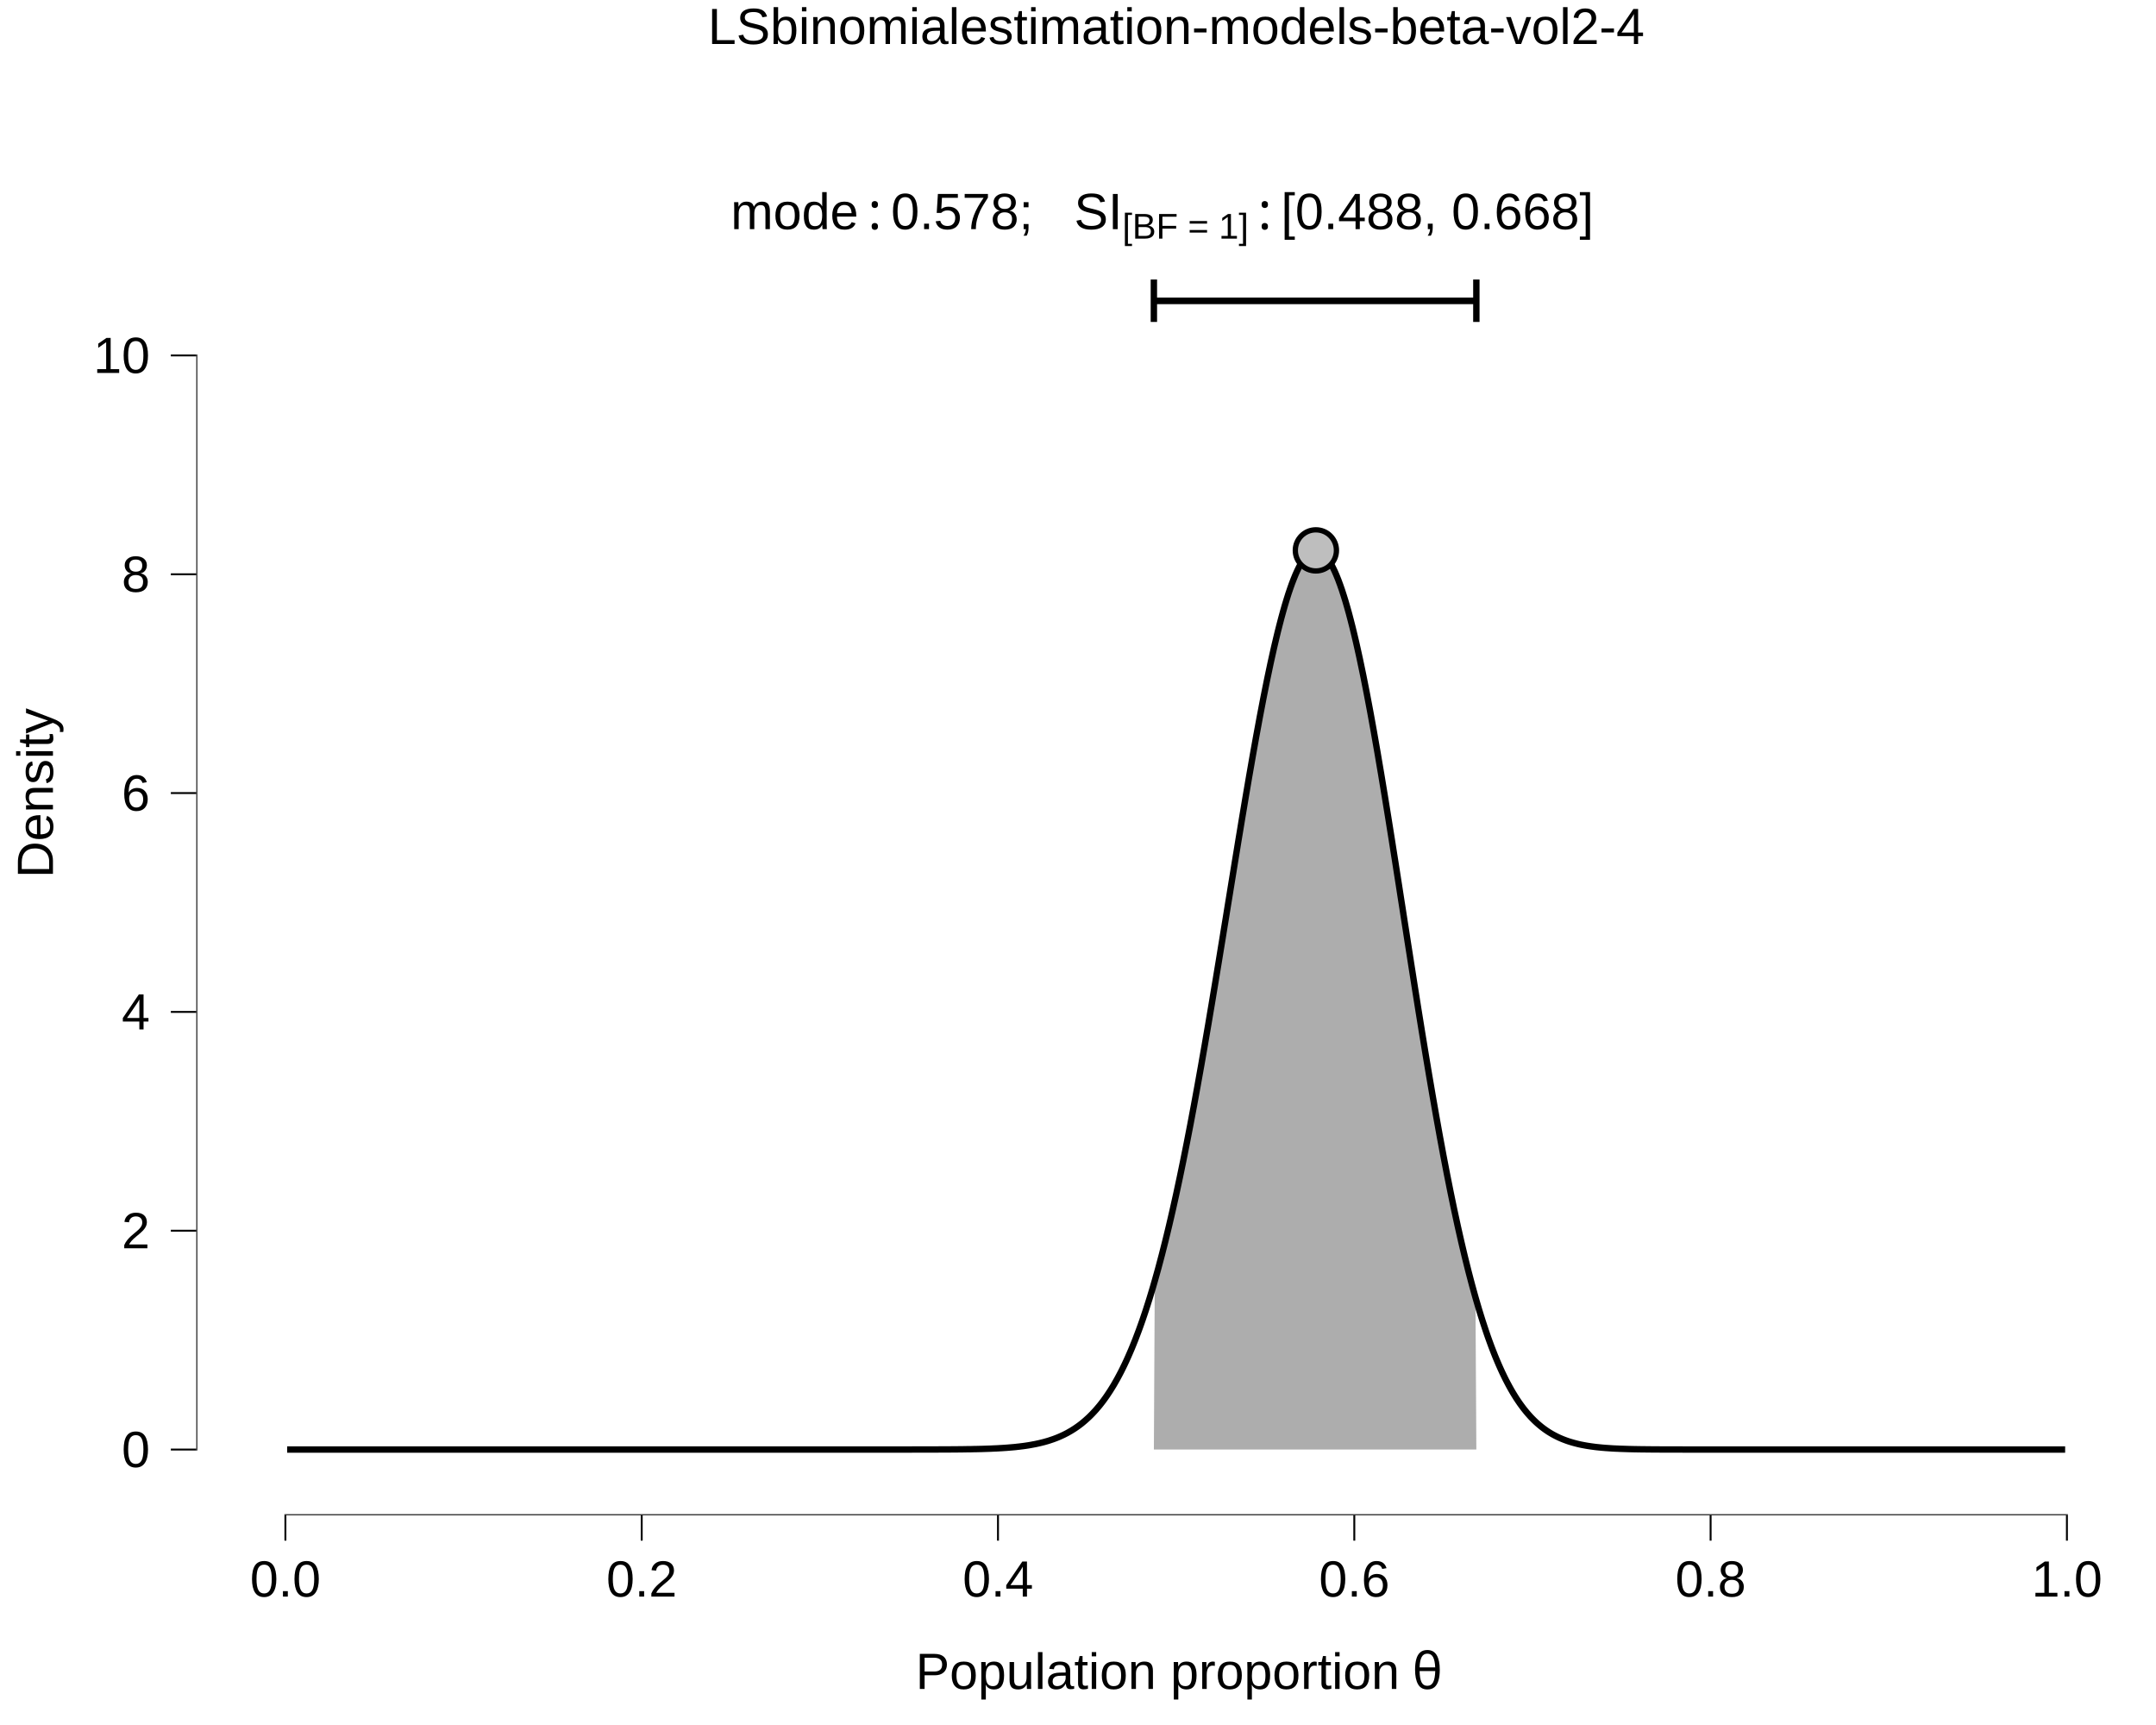
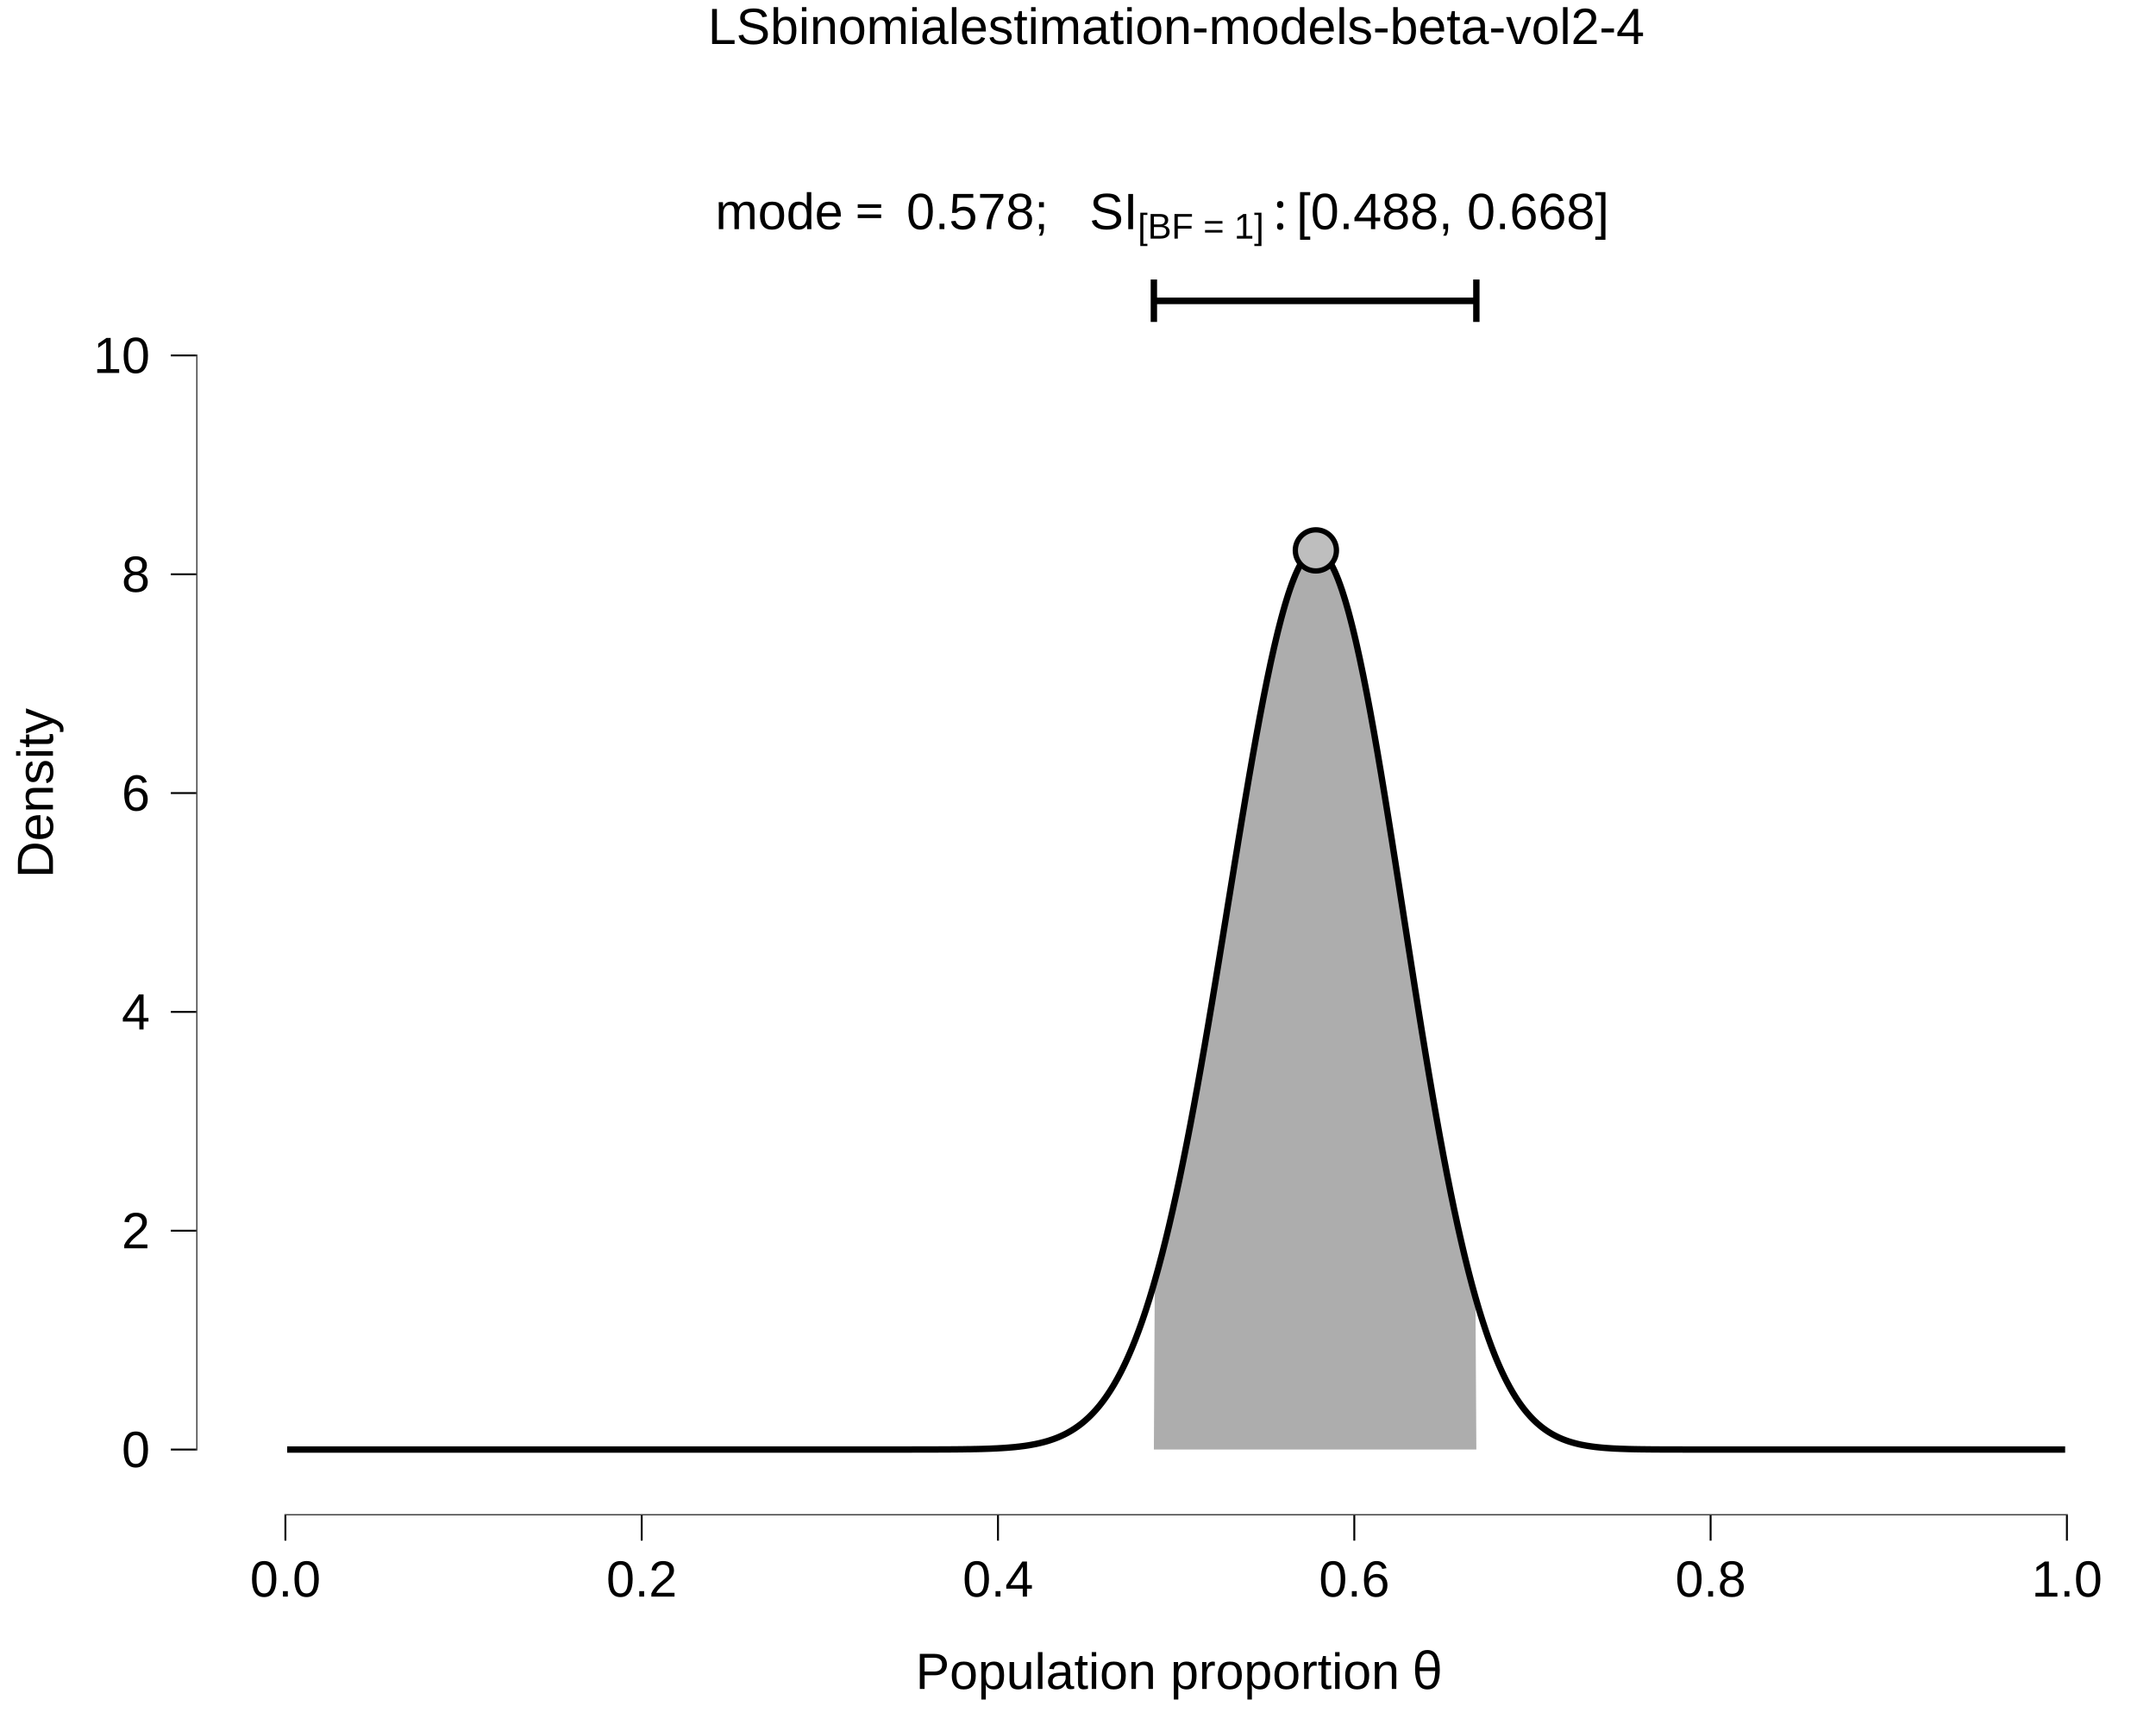
<svg xmlns="http://www.w3.org/2000/svg" viewBox="0 0 720.00 576.00">
  <defs>
    <style type="text/css">
    line, polyline, polygon, path, rect, circle {
      fill: none;
      stroke: #000000;
      stroke-linecap: round;
      stroke-linejoin: round;
      stroke-miterlimit: 10.00;
    }
  </style>
  </defs>
  <rect width="100%" height="100%" style="stroke: none; fill: #FFFFFF;" />
  <rect x="0.00" y="0.00" width="720.00" height="576.00" style="stroke-width: 10.67; stroke: none;" />
  <defs>
    <clipPath id="cpNjUuNTZ8NzIwLjAwfDUwNS45NHwyMy43MA==">
      <rect x="65.56" y="23.70" width="654.44" height="482.24" />
    </clipPath>
  </defs>
  <rect x="65.56" y="23.70" width="654.44" height="482.24" style="stroke-width: 10.67; stroke: none;" clip-path="url(#cpNjUuNTZ8NzIwLjAwfDUwNS45NHwyMy43MA==)" />
  <polygon points="385.34,484.02 385.64,427.69 386.23,425.59 386.83,423.43 387.42,421.21 388.02,418.94 388.61,416.62 389.21,414.25 389.80,411.82 390.40,409.33 390.99,406.79 391.59,404.20 392.18,401.55 392.78,398.86 393.37,396.10 393.97,393.30 394.56,390.45 395.16,387.54 395.75,384.59 396.35,381.58 396.94,378.53 397.54,375.44 398.13,372.29 398.73,369.11 399.32,365.87 399.92,362.60 400.51,359.29 401.11,355.94 401.70,352.55 402.30,349.13 402.89,345.68 403.49,342.19 404.08,338.67 404.68,335.13 405.27,331.57 405.87,327.98 406.46,324.37 407.06,320.74 407.65,317.10 408.25,313.45 408.84,309.78 409.44,306.12 410.03,302.44 410.63,298.77 411.22,295.10 411.82,291.43 412.41,287.77 413.01,284.13 413.60,280.49 414.20,276.88 414.79,273.29 415.39,269.72 415.98,266.18 416.58,262.67 417.17,259.19 417.77,255.76 418.36,252.36 418.96,249.01 419.55,245.71 420.15,242.46 420.74,239.26 421.34,236.13 421.93,233.05 422.53,230.04 423.12,227.10 423.72,224.23 424.31,221.44 424.91,218.72 425.50,216.09 426.10,213.54 426.69,211.08 427.29,208.71 427.88,206.43 428.48,204.24 429.07,202.16 429.67,200.17 430.26,198.29 430.86,196.52 431.45,194.85 432.05,193.30 432.64,191.85 433.24,190.52 433.83,189.31 434.43,188.21 435.02,187.23 435.62,186.38 436.21,185.64 436.81,185.03 437.40,184.53 438.00,184.17 438.59,183.93 439.19,183.81 439.78,183.82 440.38,183.95 440.97,184.21 441.56,184.60 442.16,185.11 442.75,185.74 443.35,186.50 443.94,187.38 444.54,188.39 445.13,189.52 445.73,190.76 446.32,192.13 446.92,193.61 447.51,195.21 448.11,196.92 448.70,198.74 449.30,200.67 449.89,202.71 450.49,204.86 451.08,207.11 451.68,209.46 452.27,211.90 452.87,214.44 453.46,217.08 454.06,219.80 454.65,222.61 455.25,225.50 455.84,228.47 456.44,231.52 457.03,234.64 457.63,237.82 458.22,241.08 458.82,244.40 459.41,247.78 460.01,251.21 460.60,254.70 461.20,258.23 461.79,261.81 462.39,265.43 462.98,269.08 463.58,272.77 464.17,276.49 464.77,280.24 465.36,284.01 465.96,287.80 466.55,291.60 467.15,295.42 467.74,299.25 468.34,303.08 468.93,306.91 469.53,310.74 470.12,314.57 470.72,318.39 471.31,322.19 471.91,325.99 472.50,329.76 473.10,333.52 473.69,337.26 474.29,340.97 474.88,344.65 475.48,348.30 476.07,351.91 476.67,355.50 477.26,359.04 477.86,362.55 478.45,366.01 479.05,369.43 479.64,372.80 480.24,376.13 480.83,379.41 481.43,382.64 482.02,385.82 482.62,388.94 483.21,392.01 483.81,395.02 484.40,397.98 485.00,400.89 485.59,403.73 486.19,406.51 486.78,409.24 487.38,411.91 487.97,414.51 488.57,417.06 489.16,419.55 489.76,421.97 490.35,424.34 490.95,426.64 491.54,428.88 492.14,431.07 492.73,433.19 493.03,484.02 " style="stroke-width: 1.07; stroke: none; fill: #999999; fill-opacity: 0.80;" clip-path="url(#cpNjUuNTZ8NzIwLjAwfDUwNS45NHwyMy43MA==)" />
  <polyline points="95.90,484.02 96.50,484.02 97.09,484.02 97.69,484.02 98.28,484.02 98.88,484.02 99.47,484.02 100.07,484.02 100.66,484.02 101.26,484.02 101.85,484.02 102.45,484.02 103.04,484.02 103.64,484.02 104.23,484.02 104.83,484.02 105.42,484.02 106.02,484.02 106.61,484.02 107.20,484.02 107.80,484.02 108.39,484.02 108.99,484.02 109.58,484.02 110.18,484.02 110.77,484.02 111.37,484.02 111.96,484.02 112.56,484.02 113.15,484.02 113.75,484.02 114.34,484.02 114.94,484.02 115.53,484.02 116.13,484.02 116.72,484.02 117.32,484.02 117.91,484.02 118.51,484.02 119.10,484.02 119.70,484.02 120.29,484.02 120.89,484.02 121.48,484.02 122.08,484.02 122.67,484.02 123.27,484.02 123.86,484.02 124.46,484.02 125.05,484.02 125.65,484.02 126.24,484.02 126.84,484.02 127.43,484.02 128.03,484.02 128.62,484.02 129.22,484.02 129.81,484.02 130.41,484.02 131.00,484.02 131.60,484.02 132.19,484.02 132.79,484.02 133.38,484.02 133.98,484.02 134.57,484.02 135.17,484.02 135.76,484.02 136.36,484.02 136.95,484.02 137.55,484.02 138.14,484.02 138.74,484.02 139.33,484.02 139.93,484.02 140.52,484.02 141.12,484.02 141.71,484.02 142.31,484.02 142.90,484.02 143.50,484.02 144.09,484.02 144.69,484.02 145.28,484.02 145.88,484.02 146.47,484.02 147.07,484.02 147.66,484.02 148.26,484.02 148.85,484.02 149.45,484.02 150.04,484.02 150.64,484.02 151.23,484.02 151.83,484.02 152.42,484.02 153.02,484.02 153.61,484.02 154.21,484.02 154.80,484.02 155.40,484.02 155.99,484.02 156.59,484.02 157.18,484.02 157.78,484.02 158.37,484.02 158.97,484.02 159.56,484.02 160.16,484.02 160.75,484.02 161.35,484.02 161.94,484.02 162.53,484.02 163.13,484.02 163.72,484.02 164.32,484.02 164.91,484.02 165.51,484.02 166.10,484.02 166.70,484.02 167.29,484.02 167.89,484.02 168.48,484.02 169.08,484.02 169.67,484.02 170.27,484.02 170.86,484.02 171.46,484.02 172.05,484.02 172.65,484.02 173.24,484.02 173.84,484.02 174.43,484.02 175.03,484.02 175.62,484.02 176.22,484.02 176.81,484.02 177.41,484.02 178.00,484.02 178.60,484.02 179.19,484.02 179.79,484.02 180.38,484.02 180.98,484.02 181.57,484.02 182.17,484.02 182.76,484.02 183.36,484.02 183.95,484.02 184.55,484.02 185.14,484.02 185.74,484.02 186.33,484.02 186.93,484.02 187.52,484.02 188.12,484.02 188.71,484.02 189.31,484.02 189.90,484.02 190.50,484.02 191.09,484.02 191.69,484.02 192.28,484.02 192.88,484.02 193.47,484.02 194.07,484.02 194.66,484.02 195.26,484.02 195.85,484.02 196.45,484.02 197.04,484.02 197.64,484.02 198.23,484.02 198.83,484.02 199.42,484.02 200.02,484.02 200.61,484.02 201.21,484.02 201.80,484.02 202.40,484.02 202.99,484.02 203.59,484.02 204.18,484.02 204.78,484.02 205.37,484.02 205.97,484.02 206.56,484.02 207.16,484.02 207.75,484.02 208.35,484.02 208.94,484.02 209.54,484.02 210.13,484.02 210.73,484.02 211.32,484.02 211.92,484.02 212.51,484.02 213.11,484.02 213.70,484.02 214.30,484.02 214.89,484.02 215.49,484.02 216.08,484.02 216.68,484.02 217.27,484.02 217.86,484.02 218.46,484.02 219.05,484.02 219.65,484.02 220.24,484.02 220.84,484.02 221.43,484.02 222.03,484.02 222.62,484.02 223.22,484.02 223.81,484.02 224.41,484.02 225.00,484.02 225.60,484.02 226.19,484.02 226.79,484.02 227.38,484.02 227.98,484.02 228.57,484.02 229.17,484.02 229.76,484.02 230.36,484.02 230.95,484.02 231.55,484.02 232.14,484.02 232.74,484.02 233.33,484.02 233.93,484.02 234.52,484.02 235.12,484.02 235.71,484.02 236.31,484.02 236.90,484.02 237.50,484.02 238.09,484.02 238.69,484.02 239.28,484.02 239.88,484.02 240.47,484.02 241.07,484.02 241.66,484.02 242.26,484.02 242.85,484.02 243.45,484.02 244.04,484.02 244.64,484.02 245.23,484.02 245.83,484.02 246.42,484.02 247.02,484.02 247.61,484.02 248.21,484.02 248.80,484.02 249.40,484.02 249.99,484.02 250.59,484.02 251.18,484.02 251.78,484.02 252.37,484.02 252.97,484.02 253.56,484.02 254.16,484.02 254.75,484.02 255.35,484.02 255.94,484.02 256.54,484.02 257.13,484.02 257.73,484.02 258.32,484.02 258.92,484.02 259.51,484.02 260.11,484.02 260.70,484.02 261.30,484.02 261.89,484.02 262.49,484.02 263.08,484.02 263.68,484.02 264.27,484.02 264.87,484.02 265.46,484.02 266.06,484.02 266.65,484.02 267.25,484.02 267.84,484.02 268.44,484.02 269.03,484.02 269.63,484.02 270.22,484.02 270.82,484.02 271.41,484.02 272.01,484.02 272.60,484.02 273.20,484.02 273.79,484.02 274.38,484.02 274.98,484.02 275.57,484.02 276.17,484.02 276.76,484.02 277.36,484.02 277.95,484.02 278.55,484.02 279.14,484.02 279.74,484.02 280.33,484.02 280.93,484.02 281.52,484.02 282.12,484.02 282.71,484.02 283.31,484.02 283.90,484.02 284.50,484.02 285.09,484.02 285.69,484.02 286.28,484.02 286.88,484.02 287.47,484.02 288.07,484.02 288.66,484.02 289.26,484.02 289.85,484.02 290.45,484.02 291.04,484.02 291.64,484.02 292.23,484.02 292.83,484.02 293.42,484.02 294.02,484.02 294.61,484.02 295.21,484.02 295.80,484.02 296.40,484.02 296.99,484.02 297.59,484.02 298.18,484.02 298.78,484.02 299.37,484.02 299.97,484.02 300.56,484.02 301.16,484.02 301.75,484.02 302.35,484.02 302.94,484.02 303.54,484.02 304.13,484.02 304.73,484.01 305.32,484.01 305.92,484.01 306.51,484.01 307.11,484.01 307.70,484.01 308.30,484.01 308.89,484.01 309.49,484.01 310.08,484.01 310.68,484.00 311.27,484.00 311.87,484.00 312.46,484.00 313.06,484.00 313.65,483.99 314.25,483.99 314.84,483.99 315.44,483.99 316.03,483.98 316.63,483.98 317.22,483.98 317.82,483.97 318.41,483.97 319.01,483.96 319.60,483.96 320.20,483.95 320.79,483.95 321.39,483.94 321.98,483.93 322.58,483.92 323.17,483.91 323.77,483.91 324.36,483.90 324.96,483.88 325.55,483.87 326.15,483.86 326.74,483.85 327.34,483.83 327.93,483.82 328.53,483.80 329.12,483.78 329.71,483.76 330.31,483.74 330.90,483.72 331.50,483.69 332.09,483.66 332.69,483.64 333.28,483.61 333.88,483.57 334.47,483.54 335.07,483.50 335.66,483.46 336.26,483.42 336.85,483.37 337.45,483.32 338.04,483.27 338.64,483.22 339.23,483.16 339.83,483.09 340.42,483.03 341.02,482.95 341.61,482.88 342.21,482.80 342.80,482.71 343.40,482.62 343.99,482.52 344.59,482.41 345.18,482.30 345.78,482.19 346.37,482.06 346.97,481.93 347.56,481.79 348.16,481.64 348.75,481.49 349.35,481.32 349.94,481.15 350.54,480.96 351.13,480.76 351.73,480.56 352.32,480.34 352.92,480.11 353.51,479.87 354.11,479.61 354.70,479.34 355.30,479.06 355.89,478.76 356.49,478.45 357.08,478.11 357.68,477.77 358.27,477.40 358.87,477.02 359.46,476.62 360.06,476.20 360.65,475.76 361.25,475.30 361.84,474.81 362.44,474.30 363.03,473.77 363.63,473.22 364.22,472.64 364.82,472.03 365.41,471.40 366.01,470.74 366.60,470.05 367.20,469.34 367.79,468.59 368.39,467.81 368.98,467.00 369.58,466.15 370.17,465.27 370.77,464.36 371.36,463.41 371.96,462.43 372.55,461.40 373.15,460.34 373.74,459.24 374.34,458.10 374.93,456.92 375.53,455.69 376.12,454.43 376.72,453.11 377.31,451.76 377.91,450.36 378.50,448.91 379.10,447.42 379.69,445.87 380.29,444.28 380.88,442.65 381.48,440.96 382.07,439.22 382.67,437.43 383.26,435.58 383.86,433.69 384.45,431.74 385.05,429.74 385.64,427.69 386.23,425.59 386.83,423.43 387.42,421.21 388.02,418.94 388.61,416.62 389.21,414.25 389.80,411.82 390.40,409.33 390.99,406.79 391.59,404.20 392.18,401.55 392.78,398.86 393.37,396.10 393.97,393.30 394.56,390.45 395.16,387.54 395.75,384.59 396.35,381.58 396.94,378.53 397.54,375.44 398.13,372.29 398.73,369.11 399.32,365.87 399.92,362.60 400.51,359.29 401.11,355.94 401.70,352.55 402.30,349.13 402.89,345.68 403.49,342.19 404.08,338.67 404.68,335.13 405.27,331.57 405.87,327.98 406.46,324.37 407.06,320.74 407.65,317.10 408.25,313.45 408.84,309.78 409.44,306.12 410.03,302.44 410.63,298.77 411.22,295.10 411.82,291.43 412.41,287.77 413.01,284.13 413.60,280.49 414.20,276.88 414.79,273.29 415.39,269.72 415.98,266.18 416.58,262.67 417.17,259.19 417.77,255.76 418.36,252.36 418.96,249.01 419.55,245.71 420.15,242.46 420.74,239.26 421.34,236.13 421.93,233.05 422.53,230.04 423.12,227.10 423.72,224.23 424.31,221.44 424.91,218.72 425.50,216.09 426.10,213.54 426.69,211.08 427.29,208.71 427.88,206.43 428.48,204.24 429.07,202.16 429.67,200.17 430.26,198.29 430.86,196.52 431.45,194.85 432.05,193.30 432.64,191.85 433.24,190.52 433.83,189.31 434.43,188.21 435.02,187.23 435.62,186.38 436.21,185.64 436.81,185.03 437.40,184.53 438.00,184.17 438.59,183.93 439.19,183.81 439.78,183.82 440.38,183.95 440.97,184.21 441.56,184.60 442.16,185.11 442.75,185.74 443.35,186.50 443.94,187.38 444.54,188.39 445.13,189.52 445.73,190.76 446.32,192.13 446.92,193.61 447.51,195.21 448.11,196.92 448.70,198.74 449.30,200.67 449.89,202.71 450.49,204.86 451.08,207.11 451.68,209.46 452.27,211.90 452.87,214.44 453.46,217.08 454.06,219.80 454.65,222.61 455.25,225.50 455.84,228.47 456.44,231.52 457.03,234.64 457.63,237.82 458.22,241.08 458.82,244.40 459.41,247.78 460.01,251.21 460.60,254.70 461.20,258.23 461.79,261.81 462.39,265.43 462.98,269.08 463.58,272.77 464.17,276.49 464.77,280.24 465.36,284.01 465.96,287.80 466.55,291.60 467.15,295.42 467.74,299.25 468.34,303.08 468.93,306.91 469.53,310.74 470.12,314.57 470.72,318.39 471.31,322.19 471.91,325.99 472.50,329.76 473.10,333.52 473.69,337.26 474.29,340.97 474.88,344.65 475.48,348.30 476.07,351.91 476.67,355.50 477.26,359.04 477.86,362.55 478.45,366.01 479.05,369.43 479.64,372.80 480.24,376.13 480.83,379.41 481.43,382.64 482.02,385.82 482.62,388.94 483.21,392.01 483.81,395.02 484.40,397.98 485.00,400.89 485.59,403.73 486.19,406.51 486.78,409.24 487.38,411.91 487.97,414.51 488.57,417.06 489.16,419.55 489.76,421.97 490.35,424.34 490.95,426.64 491.54,428.88 492.14,431.07 492.73,433.19 493.33,435.26 493.92,437.26 494.52,439.21 495.11,441.09 495.71,442.92 496.30,444.70 496.89,446.41 497.49,448.07 498.08,449.68 498.68,451.23 499.27,452.73 499.87,454.18 500.46,455.57 501.06,456.92 501.65,458.21 502.25,459.46 502.84,460.66 503.44,461.81 504.03,462.92 504.63,463.99 505.22,465.01 505.82,465.99 506.41,466.93 507.01,467.83 507.60,468.69 508.20,469.51 508.79,470.30 509.39,471.05 509.98,471.77 510.58,472.45 511.17,473.11 511.77,473.73 512.36,474.32 512.96,474.89 513.55,475.42 514.15,475.93 514.74,476.42 515.34,476.88 515.93,477.31 516.53,477.73 517.12,478.12 517.72,478.49 518.31,478.84 518.91,479.17 519.50,479.48 520.10,479.78 520.69,480.06 521.29,480.32 521.88,480.57 522.48,480.80 523.07,481.02 523.67,481.23 524.26,481.42 524.86,481.60 525.45,481.77 526.05,481.93 526.64,482.08 527.24,482.23 527.83,482.36 528.43,482.48 529.02,482.59 529.62,482.70 530.21,482.80 530.81,482.89 531.40,482.98 532.00,483.06 532.59,483.14 533.19,483.21 533.78,483.27 534.38,483.33 534.97,483.39 535.57,483.44 536.16,483.49 536.76,483.53 537.35,483.57 537.95,483.61 538.54,483.65 539.14,483.68 539.73,483.71 540.33,483.73 540.92,483.76 541.52,483.78 542.11,483.80 542.71,483.82 543.30,483.84 543.90,483.86 544.49,483.87 545.09,483.89 545.68,483.90 546.28,483.91 546.87,483.92 547.47,483.93 548.06,483.94 548.66,483.95 549.25,483.95 549.85,483.96 550.44,483.97 551.04,483.97 551.63,483.98 552.23,483.98 552.82,483.99 553.41,483.99 554.01,483.99 554.60,484.00 555.20,484.00 555.79,484.00 556.39,484.00 556.98,484.00 557.58,484.01 558.17,484.01 558.77,484.01 559.36,484.01 559.96,484.01 560.55,484.01 561.15,484.01 561.74,484.01 562.34,484.02 562.93,484.02 563.53,484.02 564.12,484.02 564.72,484.02 565.31,484.02 565.91,484.02 566.50,484.02 567.10,484.02 567.69,484.02 568.29,484.02 568.88,484.02 569.48,484.02 570.07,484.02 570.67,484.02 571.26,484.02 571.86,484.02 572.45,484.02 573.05,484.02 573.64,484.02 574.24,484.02 574.83,484.02 575.43,484.02 576.02,484.02 576.62,484.02 577.21,484.02 577.81,484.02 578.40,484.02 579.00,484.02 579.59,484.02 580.19,484.02 580.78,484.02 581.38,484.02 581.97,484.02 582.57,484.02 583.16,484.02 583.76,484.02 584.35,484.02 584.95,484.02 585.54,484.02 586.14,484.02 586.73,484.02 587.33,484.02 587.92,484.02 588.52,484.02 589.11,484.02 589.71,484.02 590.30,484.02 590.90,484.02 591.49,484.02 592.09,484.02 592.68,484.02 593.28,484.02 593.87,484.02 594.47,484.02 595.06,484.02 595.66,484.02 596.25,484.02 596.85,484.02 597.44,484.02 598.04,484.02 598.63,484.02 599.23,484.02 599.82,484.02 600.42,484.02 601.01,484.02 601.61,484.02 602.20,484.02 602.80,484.02 603.39,484.02 603.99,484.02 604.58,484.02 605.18,484.02 605.77,484.02 606.37,484.02 606.96,484.02 607.56,484.02 608.15,484.02 608.74,484.02 609.34,484.02 609.93,484.02 610.53,484.02 611.12,484.02 611.72,484.02 612.31,484.02 612.91,484.02 613.50,484.02 614.10,484.02 614.69,484.02 615.29,484.02 615.88,484.02 616.48,484.02 617.07,484.02 617.67,484.02 618.26,484.02 618.86,484.02 619.45,484.02 620.05,484.02 620.64,484.02 621.24,484.02 621.83,484.02 622.43,484.02 623.02,484.02 623.62,484.02 624.21,484.02 624.81,484.02 625.40,484.02 626.00,484.02 626.59,484.02 627.19,484.02 627.78,484.02 628.38,484.02 628.97,484.02 629.57,484.02 630.16,484.02 630.76,484.02 631.35,484.02 631.95,484.02 632.54,484.02 633.14,484.02 633.73,484.02 634.33,484.02 634.92,484.02 635.52,484.02 636.11,484.02 636.71,484.02 637.30,484.02 637.90,484.02 638.49,484.02 639.09,484.02 639.68,484.02 640.28,484.02 640.87,484.02 641.47,484.02 642.06,484.02 642.66,484.02 643.25,484.02 643.85,484.02 644.44,484.02 645.04,484.02 645.63,484.02 646.23,484.02 646.82,484.02 647.42,484.02 648.01,484.02 648.61,484.02 649.20,484.02 649.80,484.02 650.39,484.02 650.99,484.02 651.58,484.02 652.18,484.02 652.77,484.02 653.37,484.02 653.96,484.02 654.56,484.02 655.15,484.02 655.75,484.02 656.34,484.02 656.94,484.02 657.53,484.02 658.13,484.02 658.72,484.02 659.32,484.02 659.91,484.02 660.51,484.02 661.10,484.02 661.70,484.02 662.29,484.02 662.89,484.02 663.48,484.02 664.08,484.02 664.67,484.02 665.26,484.02 665.86,484.02 666.45,484.02 667.05,484.02 667.64,484.02 668.24,484.02 668.83,484.02 669.43,484.02 670.02,484.02 670.62,484.02 671.21,484.02 671.81,484.02 672.40,484.02 673.00,484.02 673.59,484.02 674.19,484.02 674.78,484.02 675.38,484.02 675.97,484.02 676.57,484.02 677.16,484.02 677.76,484.02 678.35,484.02 678.95,484.02 679.54,484.02 680.14,484.02 680.73,484.02 681.33,484.02 681.92,484.02 682.52,484.02 683.11,484.02 683.71,484.02 684.30,484.02 684.90,484.02 685.49,484.02 686.09,484.02 686.68,484.02 687.28,484.02 687.87,484.02 688.47,484.02 689.06,484.02 689.66,484.02 " style="stroke-width: 2.13; stroke-linecap: butt;" clip-path="url(#cpNjUuNTZ8NzIwLjAwfDUwNS45NHwyMy43MA==)" />
  <line x1="385.34" y1="100.42" x2="493.03" y2="100.42" style="stroke-width: 2.13; stroke-linecap: butt;" clip-path="url(#cpNjUuNTZ8NzIwLjAwfDUwNS45NHwyMy43MA==)" />
  <polyline points="493.03,107.51 493.03,100.42 493.03,93.34 " style="stroke-width: 2.13; stroke-linecap: butt;" clip-path="url(#cpNjUuNTZ8NzIwLjAwfDUwNS45NHwyMy43MA==)" />
  <line x1="493.03" y1="100.42" x2="385.34" y2="100.42" style="stroke-width: 2.13; stroke-linecap: butt;" clip-path="url(#cpNjUuNTZ8NzIwLjAwfDUwNS45NHwyMy43MA==)" />
  <polyline points="385.34,93.34 385.34,100.42 385.34,107.51 " style="stroke-width: 2.13; stroke-linecap: butt;" clip-path="url(#cpNjUuNTZ8NzIwLjAwfDUwNS45NHwyMy43MA==)" />
  <g clip-path="url(#cpNjUuNTZ8NzIwLjAwfDUwNS45NHwyMy43MA==)">
-     <text x="244.01" y="76.52" style="font-size: 17.07px; font-family: Liberation Sans;" textLength="42.67px" lengthAdjust="spacingAndGlyphs">mode</text>
+     <text x="238.87" y="76.52" style="font-size: 17.07px; font-family: Liberation Sans;" textLength="42.67px" lengthAdjust="spacingAndGlyphs">mode</text>
  </g>
  <g clip-path="url(#cpNjUuNTZ8NzIwLjAwfDUwNS45NHwyMy43MA==)">
-     <text x="289.85" y="76.52" style="font-size: 17.07px; font-family: Symbola;" textLength="4.55px" lengthAdjust="spacingAndGlyphs">:</text>
+     <text x="285.49" y="76.52" style="font-size: 17.07px; font-family: Symbola;" textLength="13.25px" lengthAdjust="spacingAndGlyphs">=</text>
  </g>
  <g clip-path="url(#cpNjUuNTZ8NzIwLjAwfDUwNS45NHwyMy43MA==)">
-     <text x="297.55" y="76.52" style="font-size: 17.07px; font-family: Liberation Sans;" textLength="56.88px" lengthAdjust="spacingAndGlyphs"> 0.578; </text>
+     <text x="302.69" y="76.52" style="font-size: 17.07px; font-family: Liberation Sans;" textLength="56.88px" lengthAdjust="spacingAndGlyphs"> 0.578; </text>
  </g>
  <g clip-path="url(#cpNjUuNTZ8NzIwLjAwfDUwNS45NHwyMy43MA==)">
-     <text x="354.43" y="76.52" style="font-size: 17.07px; font-family: Symbola;" textLength="4.27px" lengthAdjust="spacingAndGlyphs"> </text>
+     <text x="359.57" y="76.52" style="font-size: 17.07px; font-family: Symbola;" textLength="4.27px" lengthAdjust="spacingAndGlyphs"> </text>
  </g>
  <g clip-path="url(#cpNjUuNTZ8NzIwLjAwfDUwNS45NHwyMy43MA==)">
-     <text x="358.69" y="76.52" style="font-size: 17.07px; font-family: Liberation Sans;" textLength="11.38px" lengthAdjust="spacingAndGlyphs">S</text>
+     <text x="363.83" y="76.52" style="font-size: 17.07px; font-family: Liberation Sans;" textLength="11.38px" lengthAdjust="spacingAndGlyphs">S</text>
  </g>
  <g clip-path="url(#cpNjUuNTZ8NzIwLjAwfDUwNS45NHwyMy43MA==)">
-     <text x="370.07" y="76.52" style="font-size: 17.07px; font-family: Liberation Sans;" textLength="4.73px" lengthAdjust="spacingAndGlyphs">I</text>
+     <text x="375.21" y="76.52" style="font-size: 17.07px; font-family: Liberation Sans;" textLength="4.73px" lengthAdjust="spacingAndGlyphs">I</text>
  </g>
  <g clip-path="url(#cpNjUuNTZ8NzIwLjAwfDUwNS45NHwyMy43MA==)">
-     <text x="374.80" y="79.67" style="font-size: 11.95px; font-family: Liberation Sans;" textLength="42.12px" lengthAdjust="spacingAndGlyphs">[BF = 1]</text>
+     <text x="379.94" y="79.67" style="font-size: 11.95px; font-family: Liberation Sans;" textLength="42.12px" lengthAdjust="spacingAndGlyphs">[BF = 1]</text>
  </g>
  <g clip-path="url(#cpNjUuNTZ8NzIwLjAwfDUwNS45NHwyMy43MA==)">
-     <text x="420.09" y="76.52" style="font-size: 17.07px; font-family: Symbola;" textLength="4.55px" lengthAdjust="spacingAndGlyphs">:</text>
+     <text x="425.23" y="76.52" style="font-size: 17.07px; font-family: Symbola;" textLength="4.55px" lengthAdjust="spacingAndGlyphs">:</text>
  </g>
  <g clip-path="url(#cpNjUuNTZ8NzIwLjAwfDUwNS45NHwyMy43MA==)">
-     <text x="427.79" y="76.52" style="font-size: 17.07px; font-family: Liberation Sans;" textLength="113.75px" lengthAdjust="spacingAndGlyphs"> [0.488, 0.668] </text>
+     <text x="432.94" y="76.52" style="font-size: 17.07px; font-family: Liberation Sans;" textLength="113.75px" lengthAdjust="spacingAndGlyphs"> [0.488, 0.668] </text>
  </g>
  <circle cx="439.44" cy="183.78" r="5.15pt" style="stroke-width: 1.77; fill: #BEBEBE;" clip-path="url(#cpNjUuNTZ8NzIwLjAwfDUwNS45NHwyMy43MA==)" />
  <line x1="94.99" y1="505.94" x2="690.57" y2="505.94" style="stroke-width: 0.64; stroke-linecap: butt;" clip-path="url(#cpNjUuNTZ8NzIwLjAwfDUwNS45NHwyMy43MA==)" />
  <line x1="65.56" y1="484.34" x2="65.56" y2="118.37" style="stroke-width: 0.64; stroke-linecap: butt;" clip-path="url(#cpNjUuNTZ8NzIwLjAwfDUwNS45NHwyMy43MA==)" />
  <rect x="65.56" y="23.70" width="654.44" height="482.24" style="stroke-width: 0.00; stroke: none;" clip-path="url(#cpNjUuNTZ8NzIwLjAwfDUwNS45NHwyMy43MA==)" />
  <defs>
    <clipPath id="cpMC4wMHw3MjAuMDB8NTc2LjAwfDAuMDA=">
      <rect x="0.00" y="0.00" width="720.00" height="576.00" />
    </clipPath>
  </defs>
  <polyline points="65.56,505.94 65.56,23.70 " style="stroke-width: 0.00; stroke: none; stroke-linecap: butt;" clip-path="url(#cpMC4wMHw3MjAuMDB8NTc2LjAwfDAuMDA=)" />
  <g clip-path="url(#cpMC4wMHw3MjAuMDB8NTc2LjAwfDAuMDA=)">
    <text x="40.63" y="489.87" style="font-size: 17.00px; font-family: Liberation Sans;" textLength="9.45px" lengthAdjust="spacingAndGlyphs">0</text>
  </g>
  <g clip-path="url(#cpMC4wMHw3MjAuMDB8NTc2LjAwfDAuMDA=)">
    <text x="40.63" y="416.81" style="font-size: 17.00px; font-family: Liberation Sans;" textLength="9.45px" lengthAdjust="spacingAndGlyphs">2</text>
  </g>
  <g clip-path="url(#cpMC4wMHw3MjAuMDB8NTc2LjAwfDAuMDA=)">
    <text x="40.63" y="343.74" style="font-size: 17.00px; font-family: Liberation Sans;" textLength="9.45px" lengthAdjust="spacingAndGlyphs">4</text>
  </g>
  <g clip-path="url(#cpMC4wMHw3MjAuMDB8NTc2LjAwfDAuMDA=)">
    <text x="40.63" y="270.67" style="font-size: 17.00px; font-family: Liberation Sans;" textLength="9.45px" lengthAdjust="spacingAndGlyphs">6</text>
  </g>
  <g clip-path="url(#cpMC4wMHw3MjAuMDB8NTc2LjAwfDAuMDA=)">
    <text x="40.63" y="197.61" style="font-size: 17.00px; font-family: Liberation Sans;" textLength="9.45px" lengthAdjust="spacingAndGlyphs">8</text>
  </g>
  <g clip-path="url(#cpMC4wMHw3MjAuMDB8NTc2LjAwfDAuMDA=)">
    <text x="31.17" y="124.54" style="font-size: 17.00px; font-family: Liberation Sans;" textLength="18.91px" lengthAdjust="spacingAndGlyphs">10</text>
  </g>
  <polyline points="57.05,484.02 65.56,484.02 " style="stroke-width: 0.64; stroke-linecap: butt;" clip-path="url(#cpMC4wMHw3MjAuMDB8NTc2LjAwfDAuMDA=)" />
  <polyline points="57.05,410.95 65.56,410.95 " style="stroke-width: 0.64; stroke-linecap: butt;" clip-path="url(#cpMC4wMHw3MjAuMDB8NTc2LjAwfDAuMDA=)" />
  <polyline points="57.05,337.89 65.56,337.89 " style="stroke-width: 0.64; stroke-linecap: butt;" clip-path="url(#cpMC4wMHw3MjAuMDB8NTc2LjAwfDAuMDA=)" />
  <polyline points="57.05,264.82 65.56,264.82 " style="stroke-width: 0.64; stroke-linecap: butt;" clip-path="url(#cpMC4wMHw3MjAuMDB8NTc2LjAwfDAuMDA=)" />
  <polyline points="57.05,191.76 65.56,191.76 " style="stroke-width: 0.64; stroke-linecap: butt;" clip-path="url(#cpMC4wMHw3MjAuMDB8NTc2LjAwfDAuMDA=)" />
  <polyline points="57.05,118.69 65.56,118.69 " style="stroke-width: 0.64; stroke-linecap: butt;" clip-path="url(#cpMC4wMHw3MjAuMDB8NTc2LjAwfDAuMDA=)" />
  <polyline points="65.56,505.94 720.00,505.94 " style="stroke-width: 0.00; stroke: none; stroke-linecap: butt;" clip-path="url(#cpMC4wMHw3MjAuMDB8NTc2LjAwfDAuMDA=)" />
  <polyline points="95.31,514.44 95.31,505.94 " style="stroke-width: 0.64; stroke-linecap: butt;" clip-path="url(#cpMC4wMHw3MjAuMDB8NTc2LjAwfDAuMDA=)" />
  <polyline points="214.30,514.44 214.30,505.94 " style="stroke-width: 0.64; stroke-linecap: butt;" clip-path="url(#cpMC4wMHw3MjAuMDB8NTc2LjAwfDAuMDA=)" />
  <polyline points="333.28,514.44 333.28,505.94 " style="stroke-width: 0.64; stroke-linecap: butt;" clip-path="url(#cpMC4wMHw3MjAuMDB8NTc2LjAwfDAuMDA=)" />
  <polyline points="452.27,514.44 452.27,505.94 " style="stroke-width: 0.64; stroke-linecap: butt;" clip-path="url(#cpMC4wMHw3MjAuMDB8NTc2LjAwfDAuMDA=)" />
  <polyline points="571.26,514.44 571.26,505.94 " style="stroke-width: 0.64; stroke-linecap: butt;" clip-path="url(#cpMC4wMHw3MjAuMDB8NTc2LjAwfDAuMDA=)" />
  <polyline points="690.25,514.44 690.25,505.94 " style="stroke-width: 0.64; stroke-linecap: butt;" clip-path="url(#cpMC4wMHw3MjAuMDB8NTc2LjAwfDAuMDA=)" />
  <g clip-path="url(#cpMC4wMHw3MjAuMDB8NTc2LjAwfDAuMDA=)">
    <text x="83.49" y="533.12" style="font-size: 17.00px; font-family: Liberation Sans;" textLength="23.62px" lengthAdjust="spacingAndGlyphs">0.0</text>
  </g>
  <g clip-path="url(#cpMC4wMHw3MjAuMDB8NTc2LjAwfDAuMDA=)">
    <text x="202.48" y="533.12" style="font-size: 17.00px; font-family: Liberation Sans;" textLength="23.62px" lengthAdjust="spacingAndGlyphs">0.2</text>
  </g>
  <g clip-path="url(#cpMC4wMHw3MjAuMDB8NTc2LjAwfDAuMDA=)">
    <text x="321.47" y="533.12" style="font-size: 17.00px; font-family: Liberation Sans;" textLength="23.62px" lengthAdjust="spacingAndGlyphs">0.4</text>
  </g>
  <g clip-path="url(#cpMC4wMHw3MjAuMDB8NTc2LjAwfDAuMDA=)">
    <text x="440.46" y="533.12" style="font-size: 17.00px; font-family: Liberation Sans;" textLength="23.62px" lengthAdjust="spacingAndGlyphs">0.6</text>
  </g>
  <g clip-path="url(#cpMC4wMHw3MjAuMDB8NTc2LjAwfDAuMDA=)">
    <text x="559.45" y="533.12" style="font-size: 17.00px; font-family: Liberation Sans;" textLength="23.62px" lengthAdjust="spacingAndGlyphs">0.8</text>
  </g>
  <g clip-path="url(#cpMC4wMHw3MjAuMDB8NTc2LjAwfDAuMDA=)">
    <text x="678.44" y="533.12" style="font-size: 17.00px; font-family: Liberation Sans;" textLength="23.62px" lengthAdjust="spacingAndGlyphs">1.0</text>
  </g>
  <g clip-path="url(#cpMC4wMHw3MjAuMDB8NTc2LjAwfDAuMDA=)">
    <text x="305.79" y="563.96" style="font-size: 17.00px; font-family: Liberation Sans;" textLength="161.59px" lengthAdjust="spacingAndGlyphs">Population proportion</text>
  </g>
  <g clip-path="url(#cpMC4wMHw3MjAuMDB8NTc2LjAwfDAuMDA=)">
    <text x="467.38" y="563.96" style="font-size: 17.00px; font-family: Symbola;" textLength="4.25px" lengthAdjust="spacingAndGlyphs"> </text>
  </g>
  <g clip-path="url(#cpMC4wMHw3MjAuMDB8NTc2LjAwfDAuMDA=)">
    <text x="471.63" y="563.96" style="font-size: 17.00px; font-family: Symbola;" textLength="8.14px" lengthAdjust="spacingAndGlyphs">θ</text>
  </g>
  <g clip-path="url(#cpMC4wMHw3MjAuMDB8NTc2LjAwfDAuMDA=)">
    <text transform="translate(17.68,293.17) rotate(-90)" style="font-size: 17.00px; font-family: Liberation Sans;" textLength="56.69px" lengthAdjust="spacingAndGlyphs">Density</text>
  </g>
  <g clip-path="url(#cpMC4wMHw3MjAuMDB8NTc2LjAwfDAuMDA=)">
    <text x="236.42" y="14.69" style="font-size: 17.00px; font-family: Liberation Sans;" textLength="312.72px" lengthAdjust="spacingAndGlyphs">LSbinomialestimation-models-beta-vol2-4</text>
  </g>
</svg>
